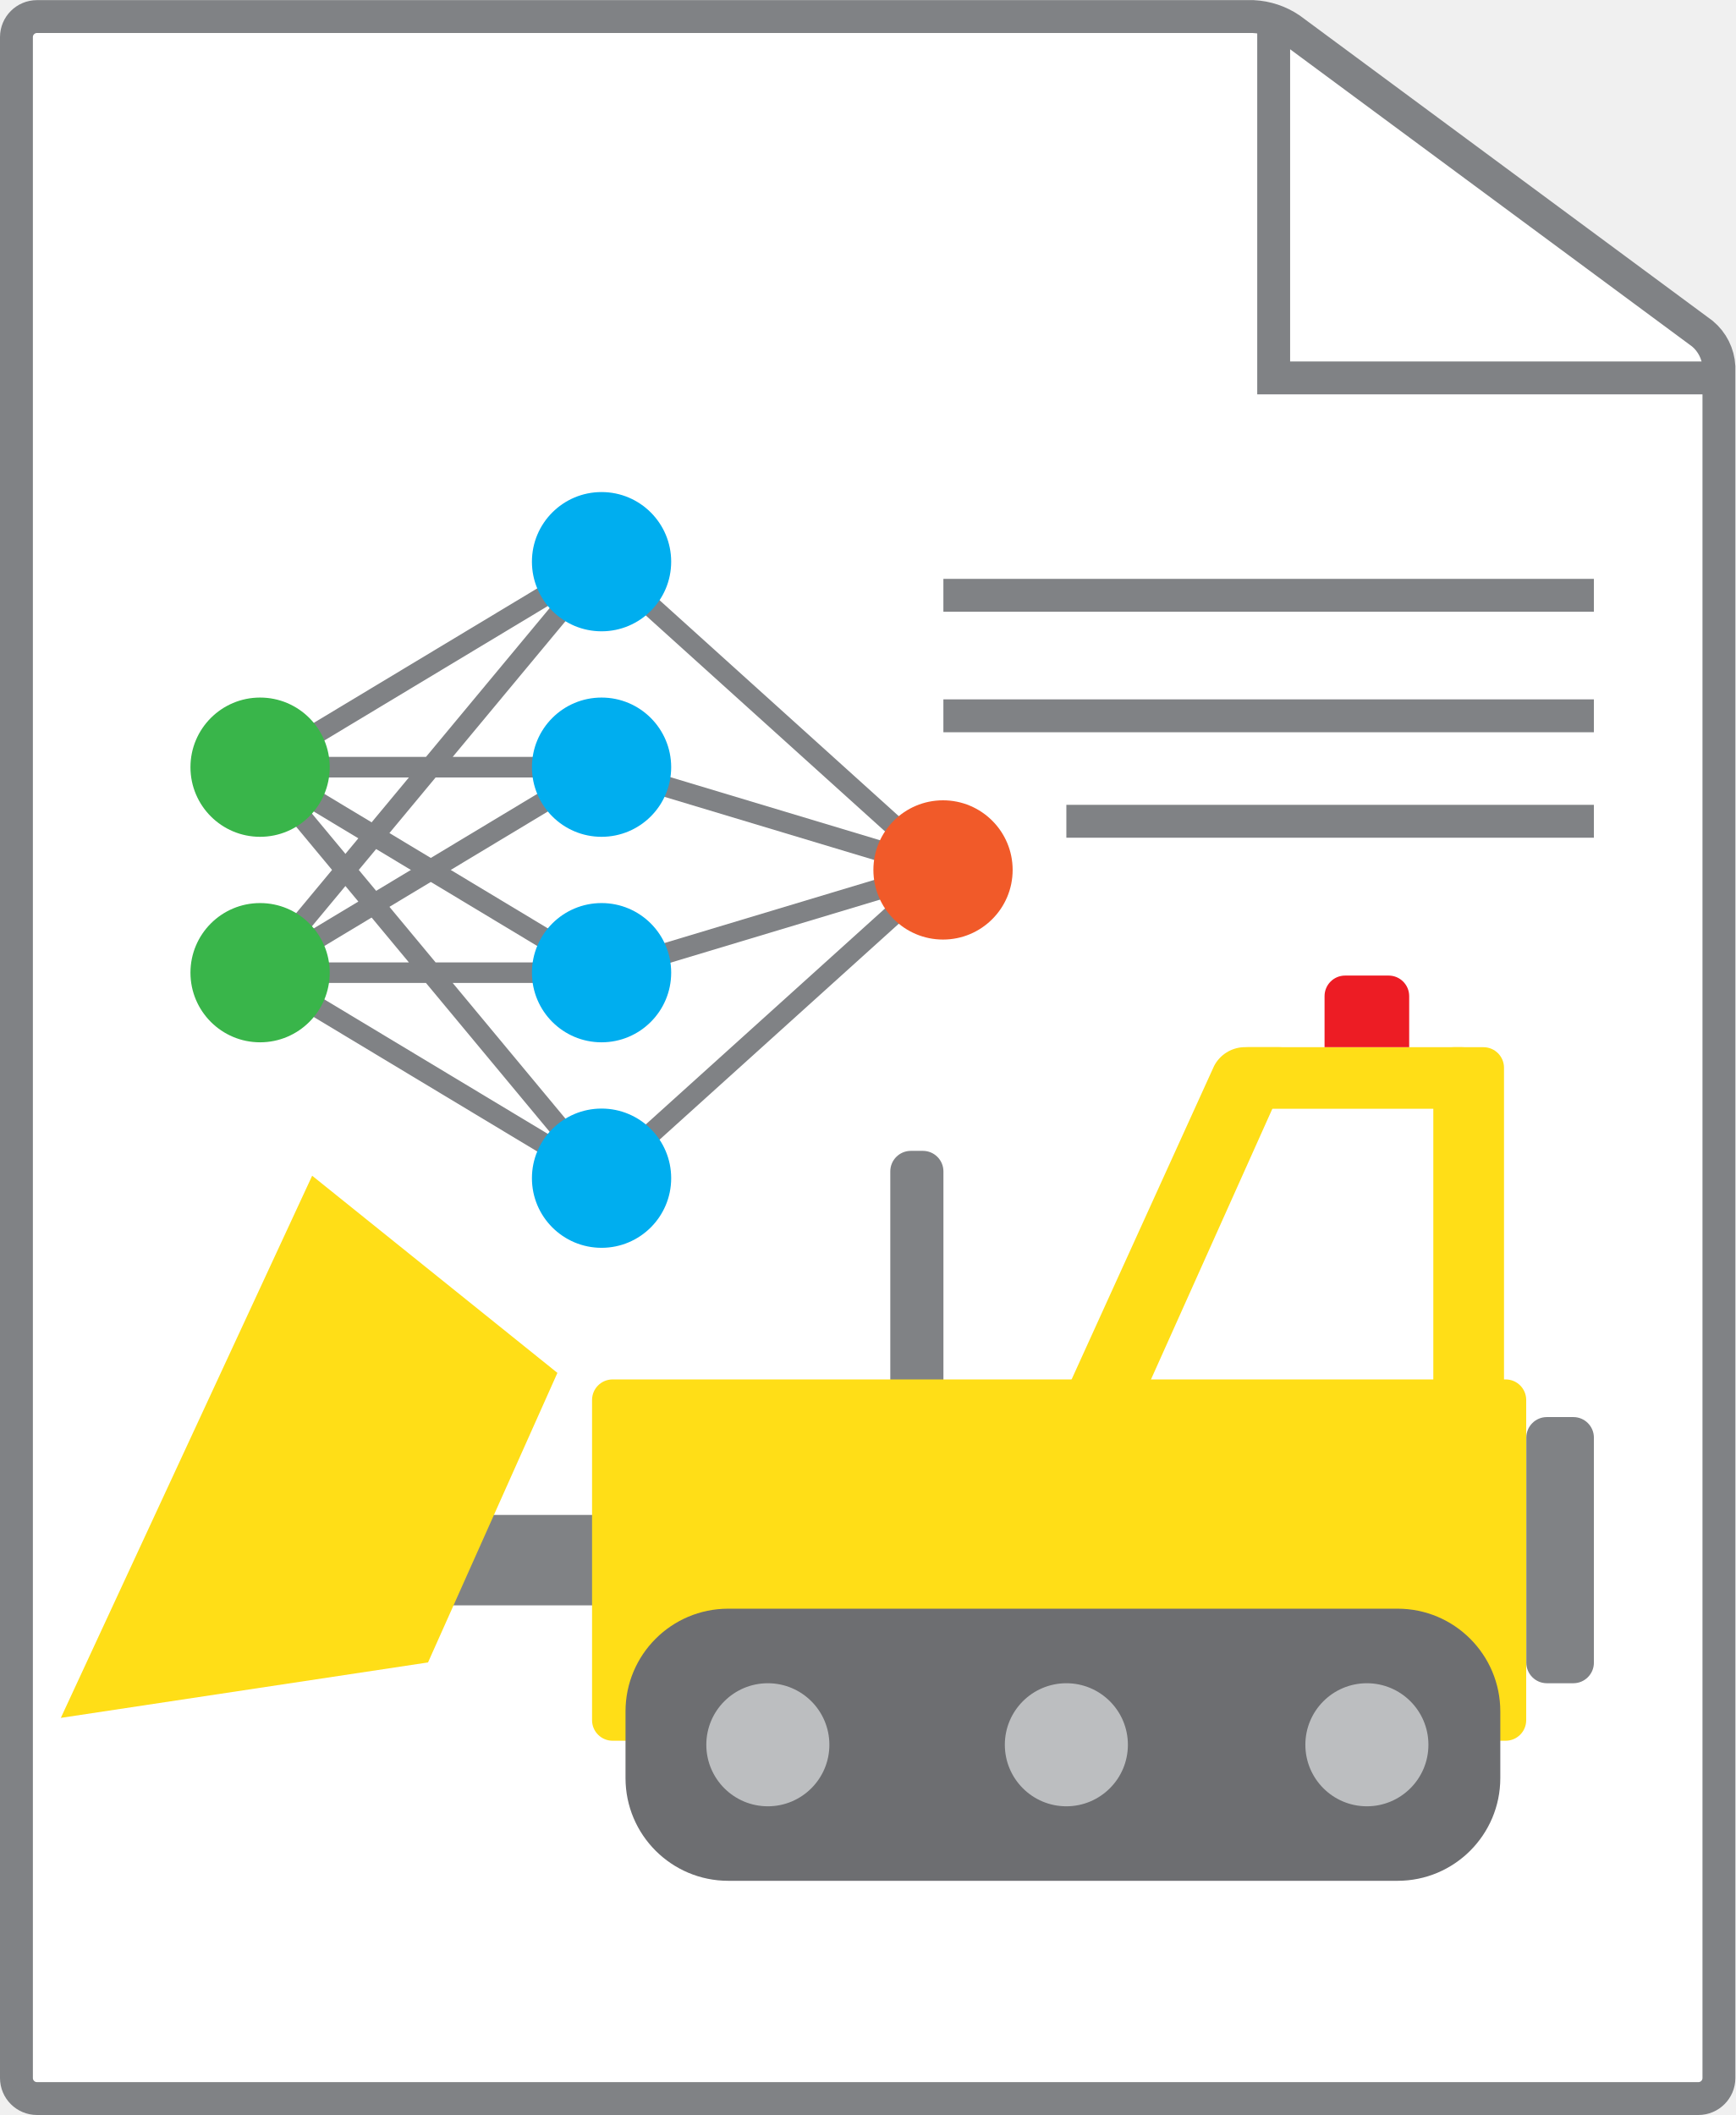
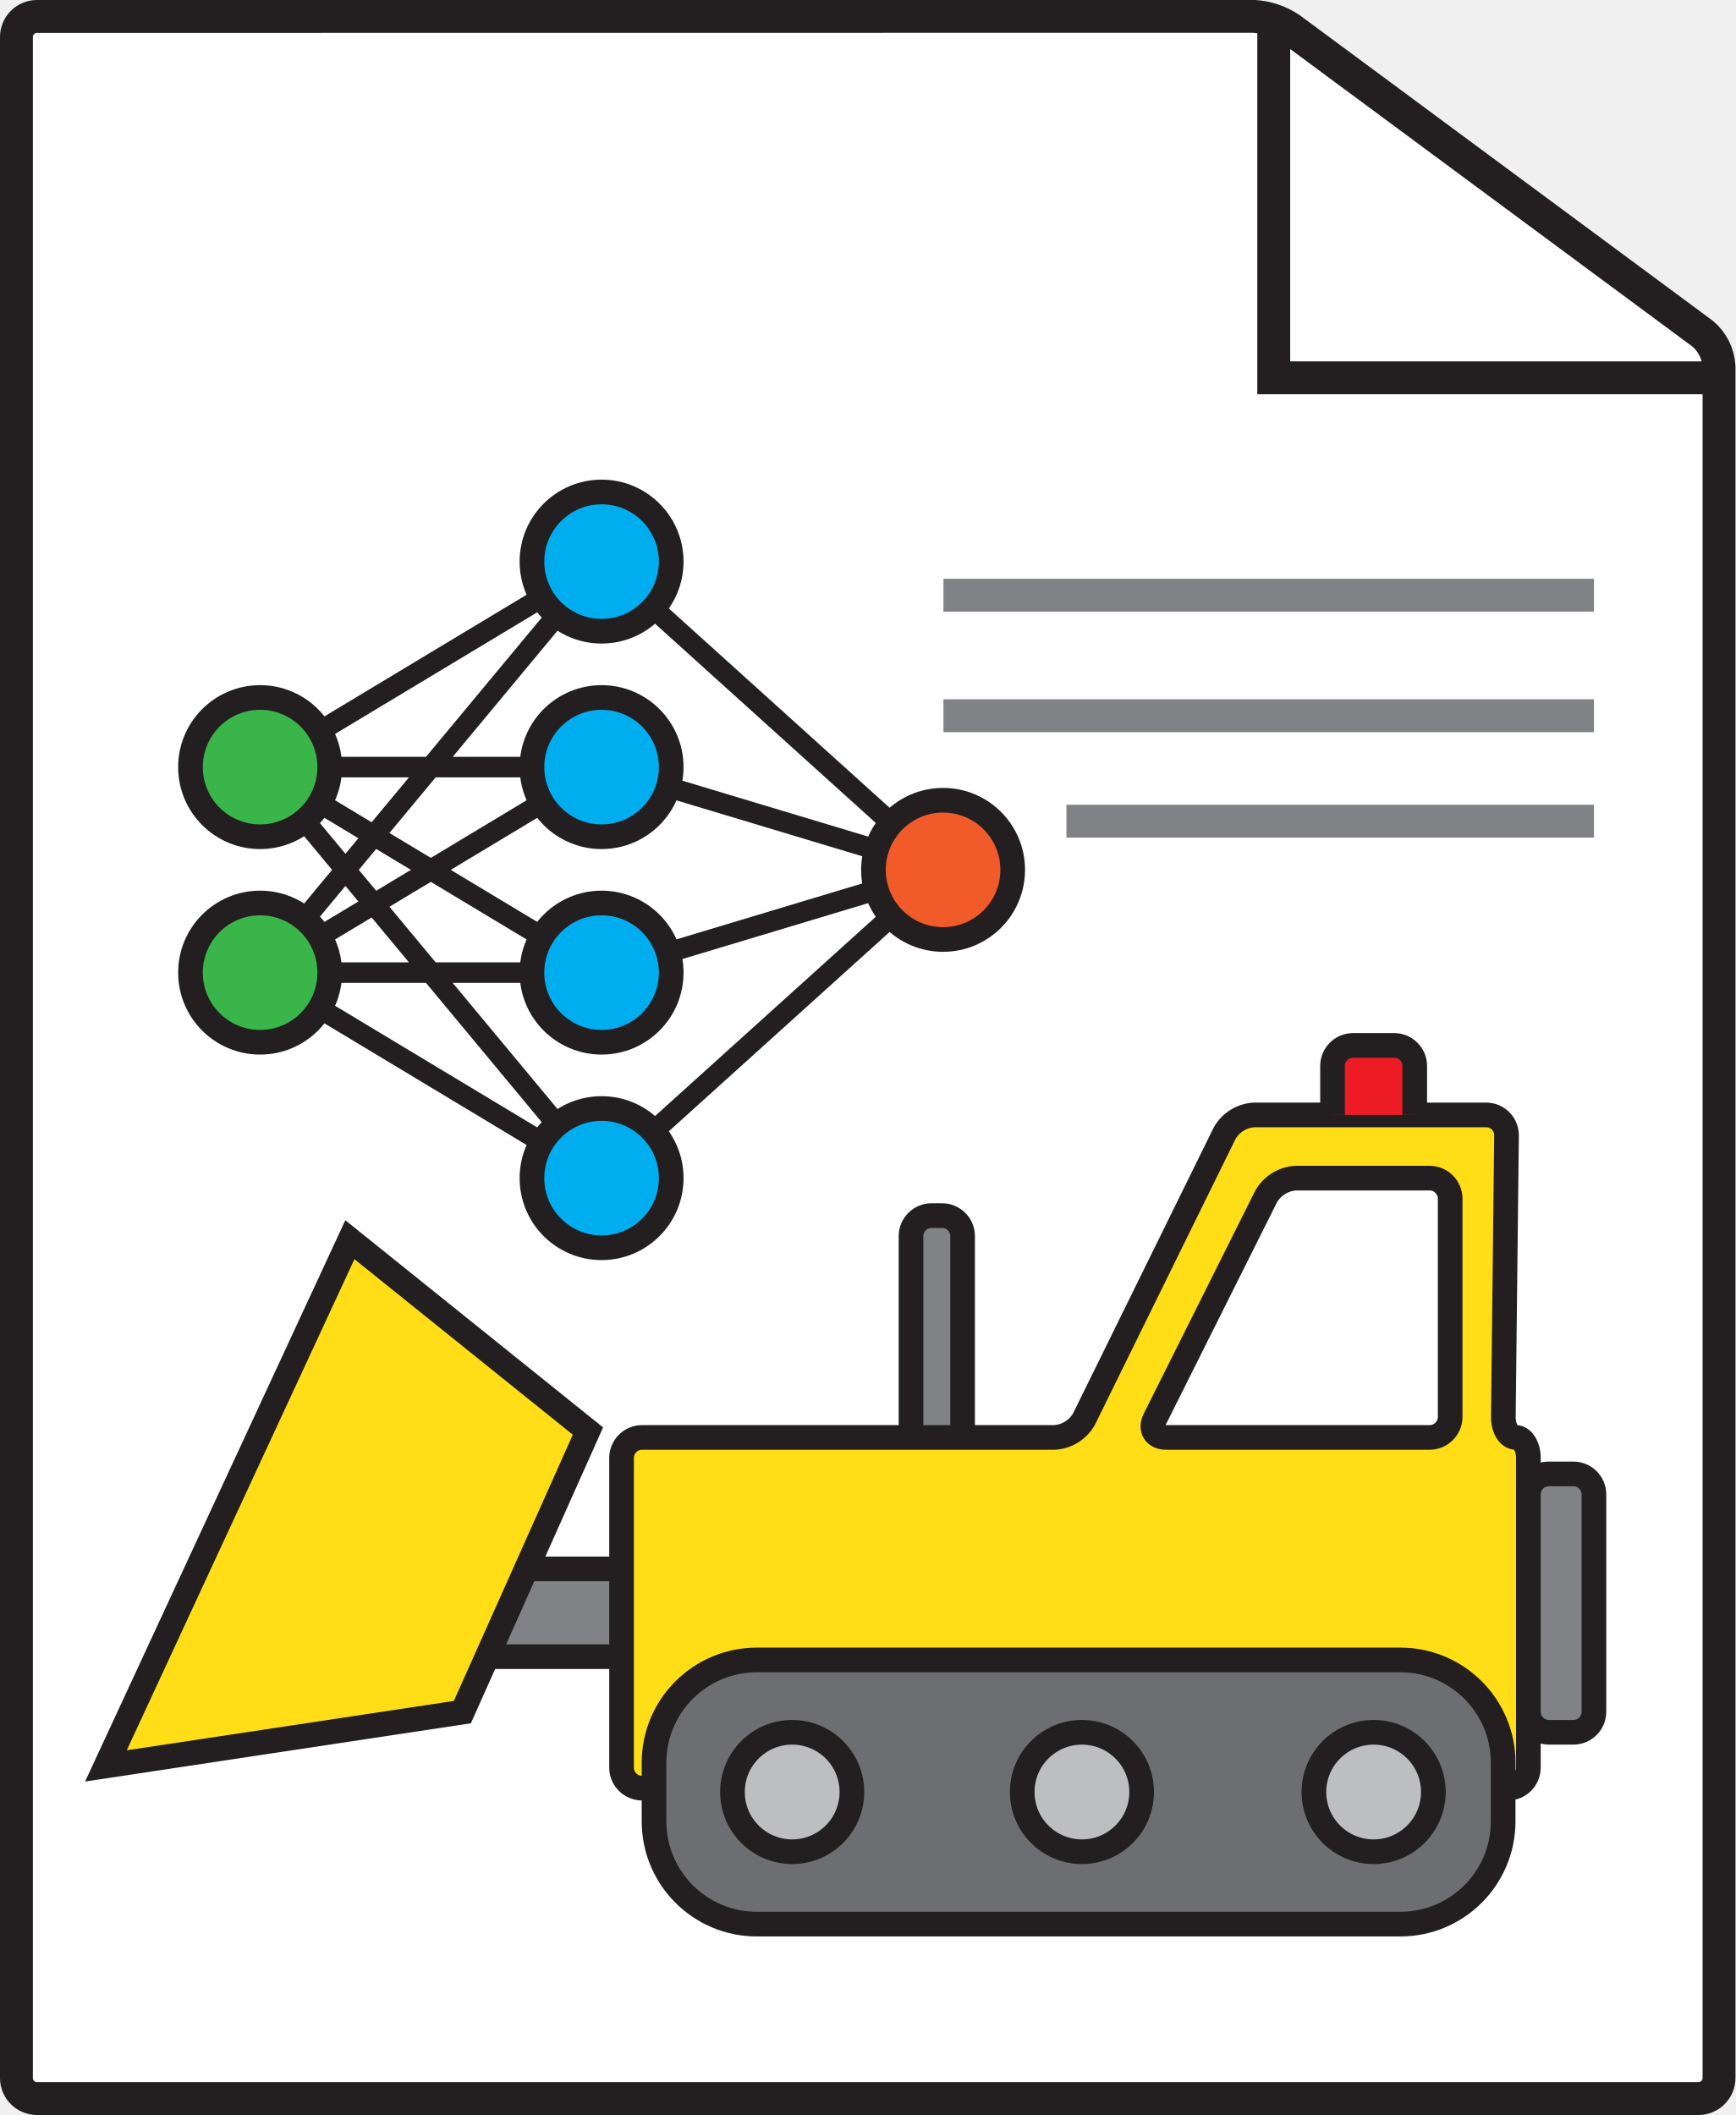
- <svg xmlns="http://www.w3.org/2000/svg" id="Layer_1" data-name="Layer 1" viewBox="0 0 422.22 514.59">
+ <svg xmlns="http://www.w3.org/2000/svg" id="Layer_1" data-name="Layer 1" viewBox="0 0 422.23 514.56">
  <defs>
-     <style>.cls-1,.cls-8{fill:#fff;}.cls-2,.cls-3{fill:none;}.cls-2,.cls-3,.cls-8{stroke:#808285;}.cls-2,.cls-3,.cls-7,.cls-8{stroke-miterlimit:10;}.cls-2,.cls-8{stroke-width:8px;}.cls-3,.cls-7{stroke-width:5px;}.cls-4,.cls-7{fill:#00aeef;}.cls-5{fill:#39b54a;}.cls-6{fill:#f15a29;}.cls-7{stroke:#231f20;}.cls-9{fill:#808285;}.cls-10{fill:#ffde17;}.cls-11{fill:#6d6e71;}.cls-12{fill:#bcbec0;}.cls-13{fill:#ed1c24;}</style>
+     <style>.cls-1,.cls-9{fill:#fff;}.cls-11,.cls-2,.cls-3{fill:none;}.cls-11,.cls-12,.cls-14,.cls-16,.cls-2,.cls-3,.cls-4,.cls-5,.cls-6,.cls-8{stroke:#231f20;}.cls-11,.cls-12,.cls-14,.cls-16,.cls-2,.cls-3,.cls-4,.cls-5,.cls-6,.cls-8,.cls-9{stroke-miterlimit:10;}.cls-2,.cls-9{stroke-width:8px;}.cls-3,.cls-8{stroke-width:5px;}.cls-4,.cls-7,.cls-8{fill:#00aeef;}.cls-11,.cls-12,.cls-14,.cls-16,.cls-4,.cls-5,.cls-6{stroke-width:6px;}.cls-5{fill:#39b54a;}.cls-6{fill:#f15a29;}.cls-9{stroke:#808285;}.cls-10,.cls-12{fill:#808285;}.cls-13,.cls-14{fill:#ffde17;}.cls-15{fill:#6d6e71;}.cls-16{fill:#bcbec0;}.cls-17{fill:#ed1c24;}</style>
  </defs>
-   <path class="cls-1" d="M9,4A5,5,0,0,0,4,9V505.56a5,5,0,0,0,5,5H413.22a5,5,0,0,0,5-5V89.17a11.21,11.21,0,0,0-4-8L313.91,7a17.67,17.67,0,0,0-9-3Z" transform="translate(0 0.03)" />
-   <path class="cls-2" d="M9,4A5,5,0,0,0,4,9V505.56a5,5,0,0,0,5,5H413.22a5,5,0,0,0,5-5V89.17a11.21,11.21,0,0,0-4-8L313.91,7a17.67,17.67,0,0,0-9-3Z" transform="translate(0 0.03)" />
-   <polygon class="cls-3" points="146.36 186.66 63.27 186.66 146.36 136.66 63.27 236.66 146.36 186.66" />
-   <polygon class="cls-3" points="146.36 286.66 63.27 186.66 146.36 236.66 63.27 236.66 146.36 286.66" />
-   <polyline class="cls-3" points="146.36 186.66 229.44 211.66 146.36 136.66" />
-   <polyline class="cls-3" points="146.36 286.66 229.44 211.66 146.36 236.66" />
-   <circle class="cls-4" cx="146.36" cy="136.66" r="16.94" />
-   <circle class="cls-4" cx="146.36" cy="186.66" r="16.94" />
-   <circle class="cls-4" cx="146.36" cy="236.66" r="16.94" />
-   <circle class="cls-4" cx="146.36" cy="286.66" r="16.94" />
-   <circle class="cls-5" cx="63.28" cy="236.66" r="16.94" />
-   <circle class="cls-6" cx="229.44" cy="211.66" r="16.94" />
-   <path class="cls-4" d="M176.16,211.63" transform="translate(0 0.03)" />
-   <path class="cls-7" d="M129.42,136.63" transform="translate(0 0.03)" />
-   <circle class="cls-5" cx="63.28" cy="186.66" r="16.94" />
-   <path class="cls-8" d="M213.33,81.91" transform="translate(0 0.03)" />
-   <polyline class="cls-2" points="309.89 91.95 309.89 4.03 309.89 91.95 418.23 91.95" />
-   <rect class="cls-9" x="216.61" y="280.01" width="12.93" height="64.76" rx="5" />
-   <rect class="cls-9" x="75.21" y="368.59" width="111.61" height="22" />
-   <path class="cls-10" d="M144.05,418.5a5,5,0,0,0,5,5H366.33a5,5,0,0,0,5-5V340.59a5,5,0,0,0-5-5H149.05a5,5,0,0,0-5,5Z" transform="translate(0 0.03)" />
-   <polygon class="cls-10" points="75.95 286.06 24.63 396.77 14.8 417.97 104.14 404.48 135.62 334.03 75.95 286.06" />
-   <rect class="cls-11" x="152.19" y="391.4" width="212.84" height="66.21" rx="25" />
-   <path class="cls-10" d="M302.47,254.76a8.48,8.48,0,0,0-7.07,4.55l-34.72,76.38c-1.14,2.5.18,4.55,2.93,4.55H273a8.43,8.43,0,0,0,7-4.56l34.24-76.36c1.13-2.51-.2-4.56-2.95-4.56Z" transform="translate(0 0.03)" />
-   <rect class="cls-10" x="348.73" y="254.79" width="17.2" height="97.22" rx="5" />
-   <rect class="cls-10" x="298.57" y="254.79" width="62.15" height="14.98" rx="5" />
-   <circle class="cls-12" cx="186.82" cy="424.51" r="14.97" />
-   <circle class="cls-12" cx="332.57" cy="424.51" r="14.97" />
-   <circle class="cls-12" cx="259.45" cy="424.51" r="14.97" />
-   <path class="cls-13" d="M322.27,254.76V242.33a5,5,0,0,1,5-5h10.59a5,5,0,0,1,5,5v12.43" transform="translate(0 0.03)" />
-   <rect class="cls-9" x="371.36" y="344.78" width="16.44" height="64.76" rx="5" />
-   <line class="cls-2" x1="229.53" y1="144.84" x2="387.8" y2="144.84" />
-   <line class="cls-2" x1="229.53" y1="174.16" x2="387.8" y2="174.16" />
-   <line class="cls-2" x1="259.45" y1="199.82" x2="387.8" y2="199.82" />
+   <path class="cls-1" d="M22.67,15.5a5,5,0,0,0-5,5V517.06a5,5,0,0,0,5,5H426.89a5,5,0,0,0,5-5V100.67a11.21,11.21,0,0,0-4-8L327.58,18.47a17.73,17.73,0,0,0-9-3Z" transform="translate(-13.67 -11.5)" />
+   <path class="cls-2" d="M22.67,15.5a5,5,0,0,0-5,5V517.06a5,5,0,0,0,5,5H426.89a5,5,0,0,0,5-5V100.67a11.21,11.21,0,0,0-4-8L327.58,18.47a17.73,17.73,0,0,0-9-3Z" transform="translate(-13.67 -11.5)" />
+   <polygon class="cls-3" points="146.36 186.63 63.27 186.63 146.36 136.63 63.27 236.63 146.36 186.63" />
+   <polygon class="cls-3" points="146.36 286.63 63.27 186.63 146.36 236.63 63.27 236.63 146.36 286.63" />
+   <polyline class="cls-3" points="146.36 186.63 229.44 211.63 146.36 136.63" />
+   <polyline class="cls-3" points="146.36 286.63 229.44 211.63 146.36 236.63" />
+   <circle class="cls-4" cx="146.36" cy="136.63" r="16.94" />
+   <circle class="cls-4" cx="146.36" cy="186.63" r="16.94" />
+   <circle class="cls-4" cx="146.36" cy="236.63" r="16.94" />
+   <circle class="cls-4" cx="146.36" cy="286.63" r="16.94" />
+   <circle class="cls-5" cx="63.28" cy="236.63" r="16.94" />
+   <circle class="cls-6" cx="229.44" cy="211.63" r="16.94" />
+   <path class="cls-7" d="M189.83,223.13" transform="translate(-13.67 -11.5)" />
+   <path class="cls-8" d="M143.09,148.13" transform="translate(-13.67 -11.5)" />
+   <circle class="cls-5" cx="63.28" cy="186.63" r="16.94" />
+   <path class="cls-9" d="M227,93.41" transform="translate(-13.67 -11.5)" />
+   <polyline class="cls-2" points="309.89 91.92 309.89 4 309.89 91.92 418.23 91.92" />
+   <line class="cls-9" x1="229.53" y1="144.81" x2="387.8" y2="144.81" />
+   <line class="cls-9" x1="229.53" y1="174.13" x2="387.8" y2="174.13" />
+   <line class="cls-9" x1="259.45" y1="199.79" x2="387.8" y2="199.79" />
+   <rect class="cls-10" x="221.64" y="295.74" width="12.55" height="62.86" rx="5" />
+   <rect class="cls-11" x="221.64" y="295.74" width="12.55" height="62.86" rx="5" />
+   <rect class="cls-12" x="84.4" y="381.7" width="108.33" height="21.35" />
+   <path class="cls-13" d="M382.44,361.21c1.69,0,3.07,2.25,3.07,5v75.33a5,5,0,0,1-5,5H169.89a5,5,0,0,1-5-5V366.21a5,5,0,0,1,5-5H270.2a8.82,8.82,0,0,0,7.21-4.49l34.18-69.48a8.81,8.81,0,0,1,7.21-4.49h56.45a4.94,4.94,0,0,1,4.94,5l-.77,68.46C379.39,359,380.75,361.21,382.44,361.21Z" transform="translate(-13.67 -11.5)" />
+   <path class="cls-11" d="M382.44,361.21c1.69,0,3.07,2.25,3.07,5v75.33a5,5,0,0,1-5,5H169.89a5,5,0,0,1-5-5V366.21a5,5,0,0,1,5-5H270.2a8.82,8.82,0,0,0,7.21-4.49l34.18-69.48a8.81,8.81,0,0,1,7.21-4.49h56.45a4.94,4.94,0,0,1,4.94,5l-.77,68.46C379.39,359,380.75,361.21,382.44,361.21Z" transform="translate(-13.67 -11.5)" />
+   <polygon class="cls-14" points="85.12 301.61 35.31 409.05 25.77 429.63 112.49 416.54 143.04 348.16 85.12 301.61" />
+   <rect class="cls-15" x="159.12" y="403.85" width="206.58" height="64.27" rx="25" />
+   <rect class="cls-11" x="159.12" y="403.85" width="206.58" height="64.27" rx="25" />
+   <rect class="cls-10" x="371.84" y="358.59" width="15.95" height="62.86" rx="5" />
+   <rect class="cls-11" x="371.84" y="358.59" width="15.95" height="62.86" rx="5" />
+   <circle class="cls-16" cx="192.73" cy="435.98" r="14.53" />
+   <circle class="cls-16" cx="334.19" cy="435.98" r="14.53" />
+   <circle class="cls-16" cx="263.22" cy="435.98" r="14.53" />
+   <path class="cls-17" d="M337.86,282.75V270.84a5,5,0,0,1,5-5h10a5,5,0,0,1,5,5v11.91" transform="translate(-13.67 -11.5)" />
+   <path class="cls-11" d="M337.86,282.75V270.84a5,5,0,0,1,5-5h10a5,5,0,0,1,5,5v11.91" transform="translate(-13.67 -11.5)" />
+   <path class="cls-1" d="M321.7,302.6a8.89,8.89,0,0,1,7.24-4.47h32.54a5,5,0,0,1,5,5v53.08a5,5,0,0,1-5,5H297.4c-2.75,0-4-2-2.77-4.47Z" transform="translate(-13.67 -11.5)" />
+   <path class="cls-11" d="M321.7,302.6a8.89,8.89,0,0,1,7.24-4.47h32.54a5,5,0,0,1,5,5v53.08a5,5,0,0,1-5,5H297.4c-2.75,0-4-2-2.77-4.47Z" transform="translate(-13.67 -11.5)" />
</svg>
